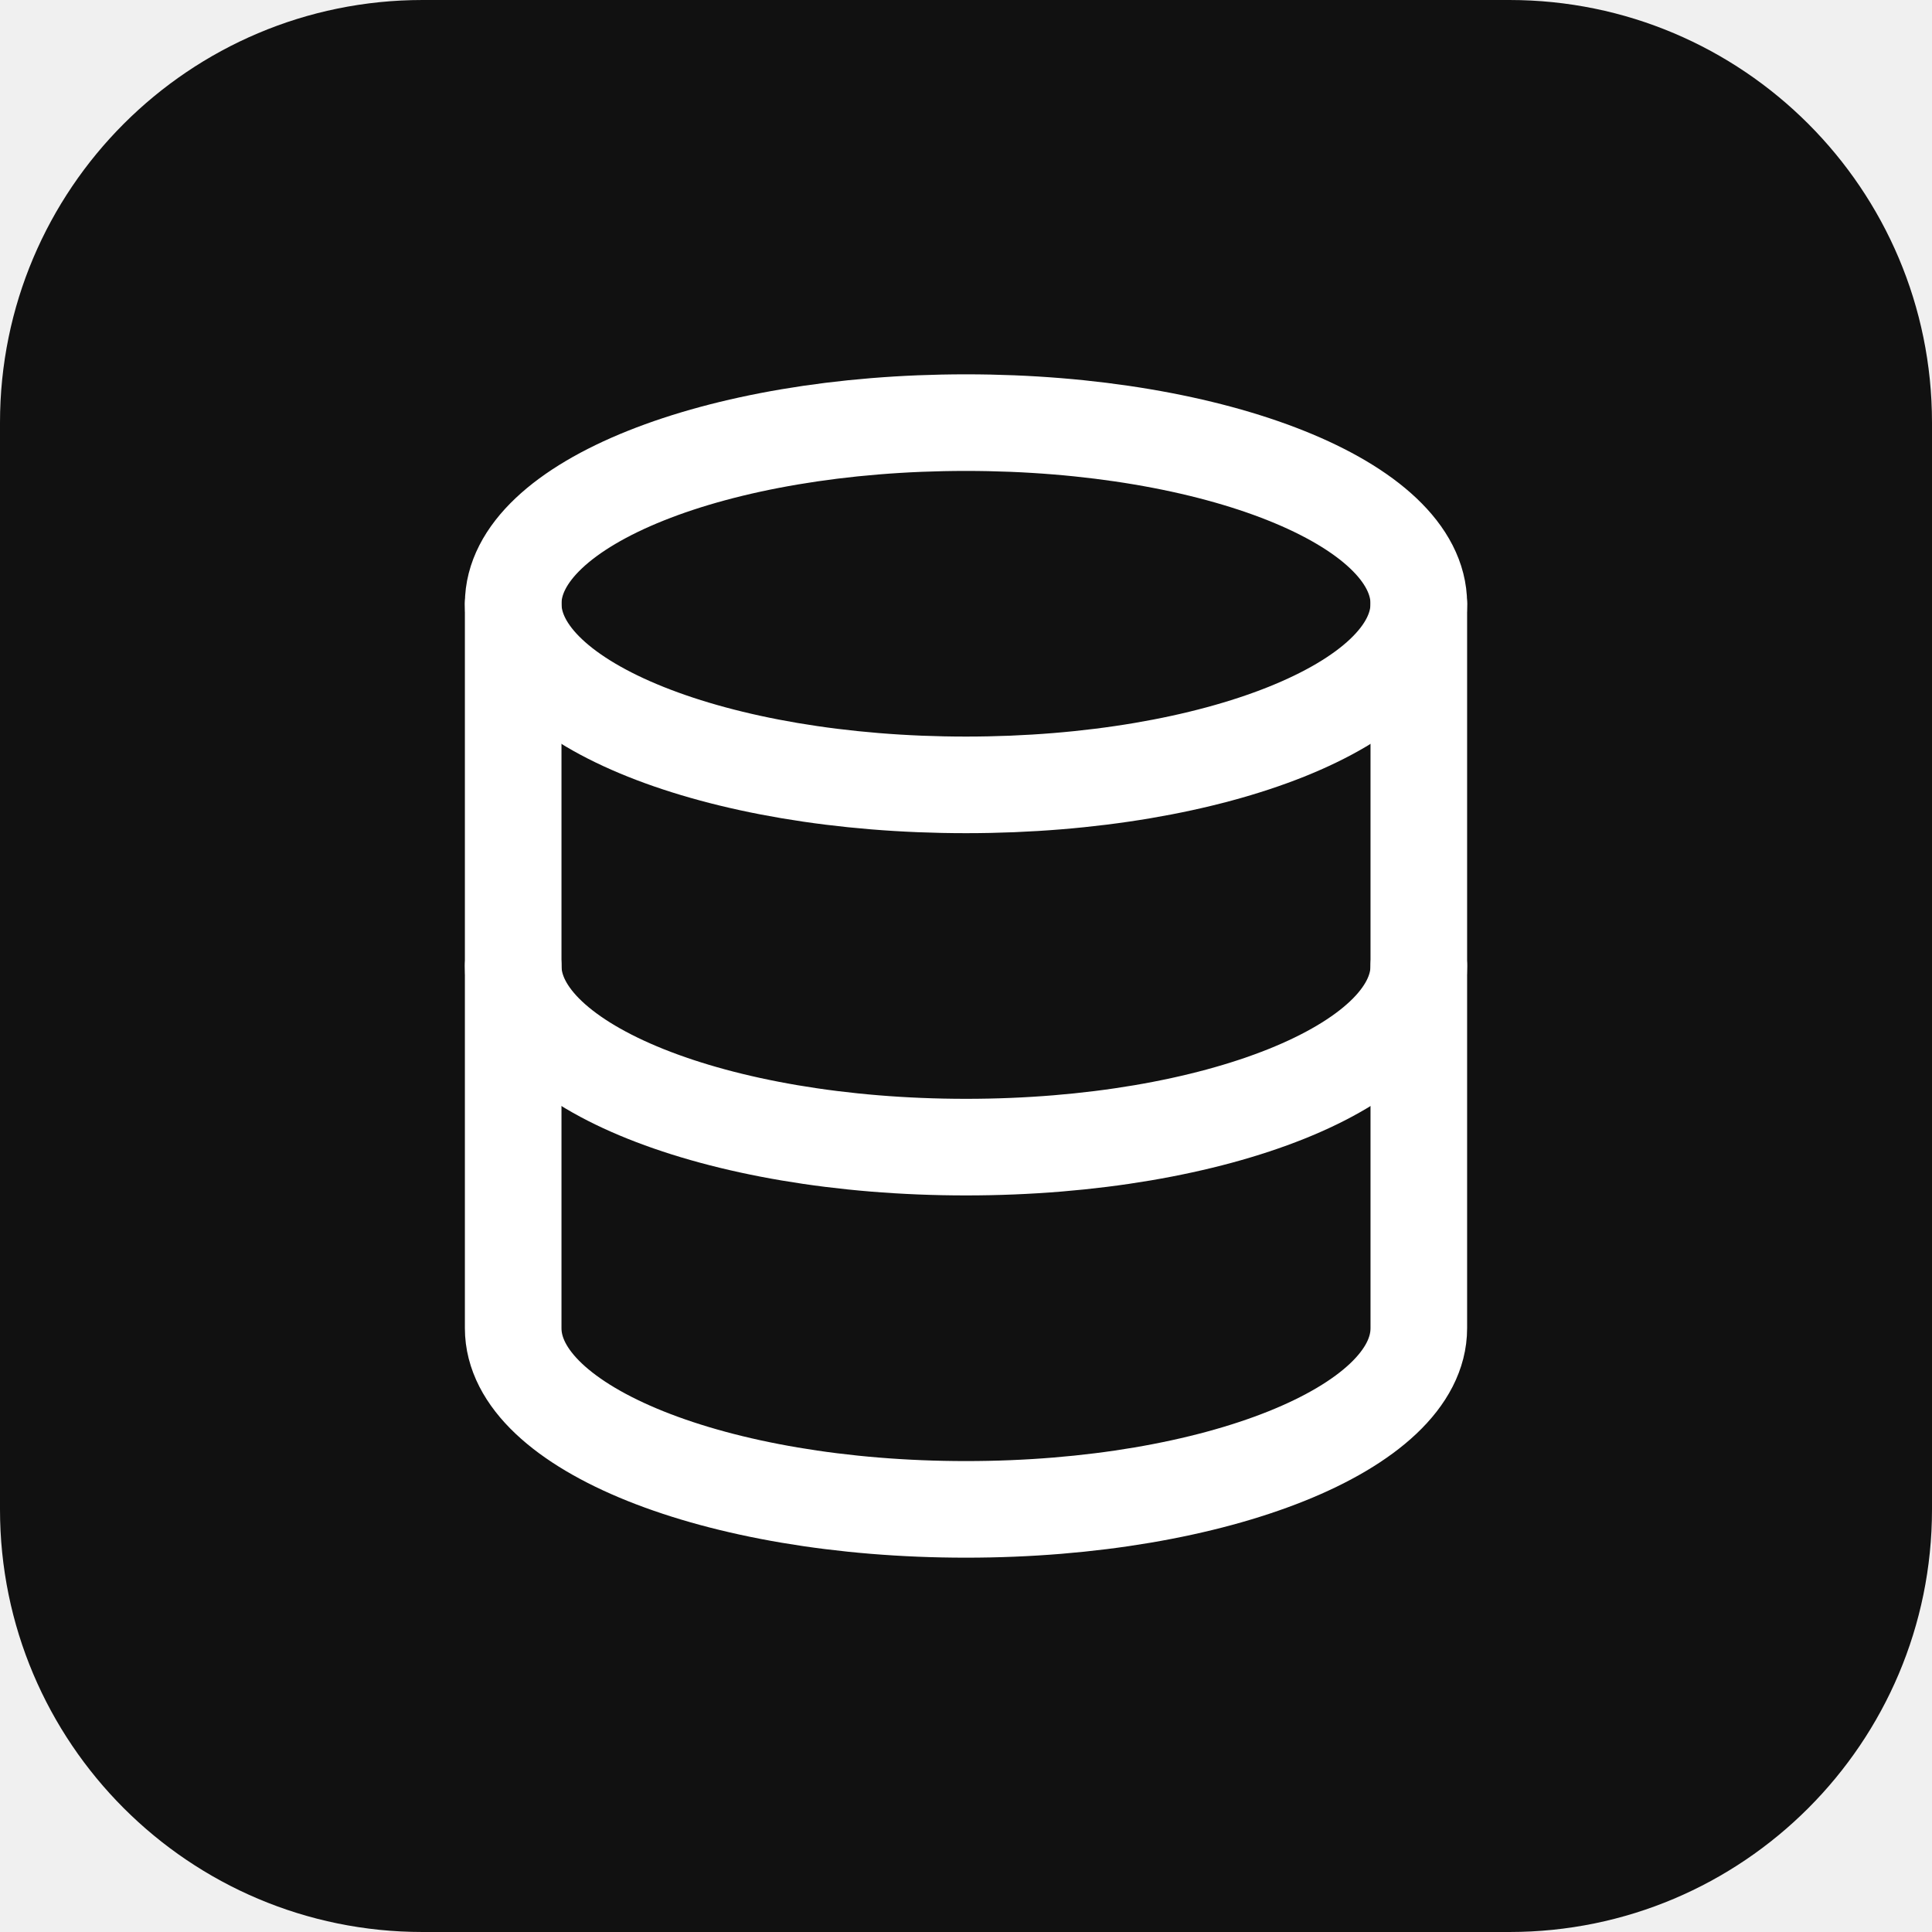
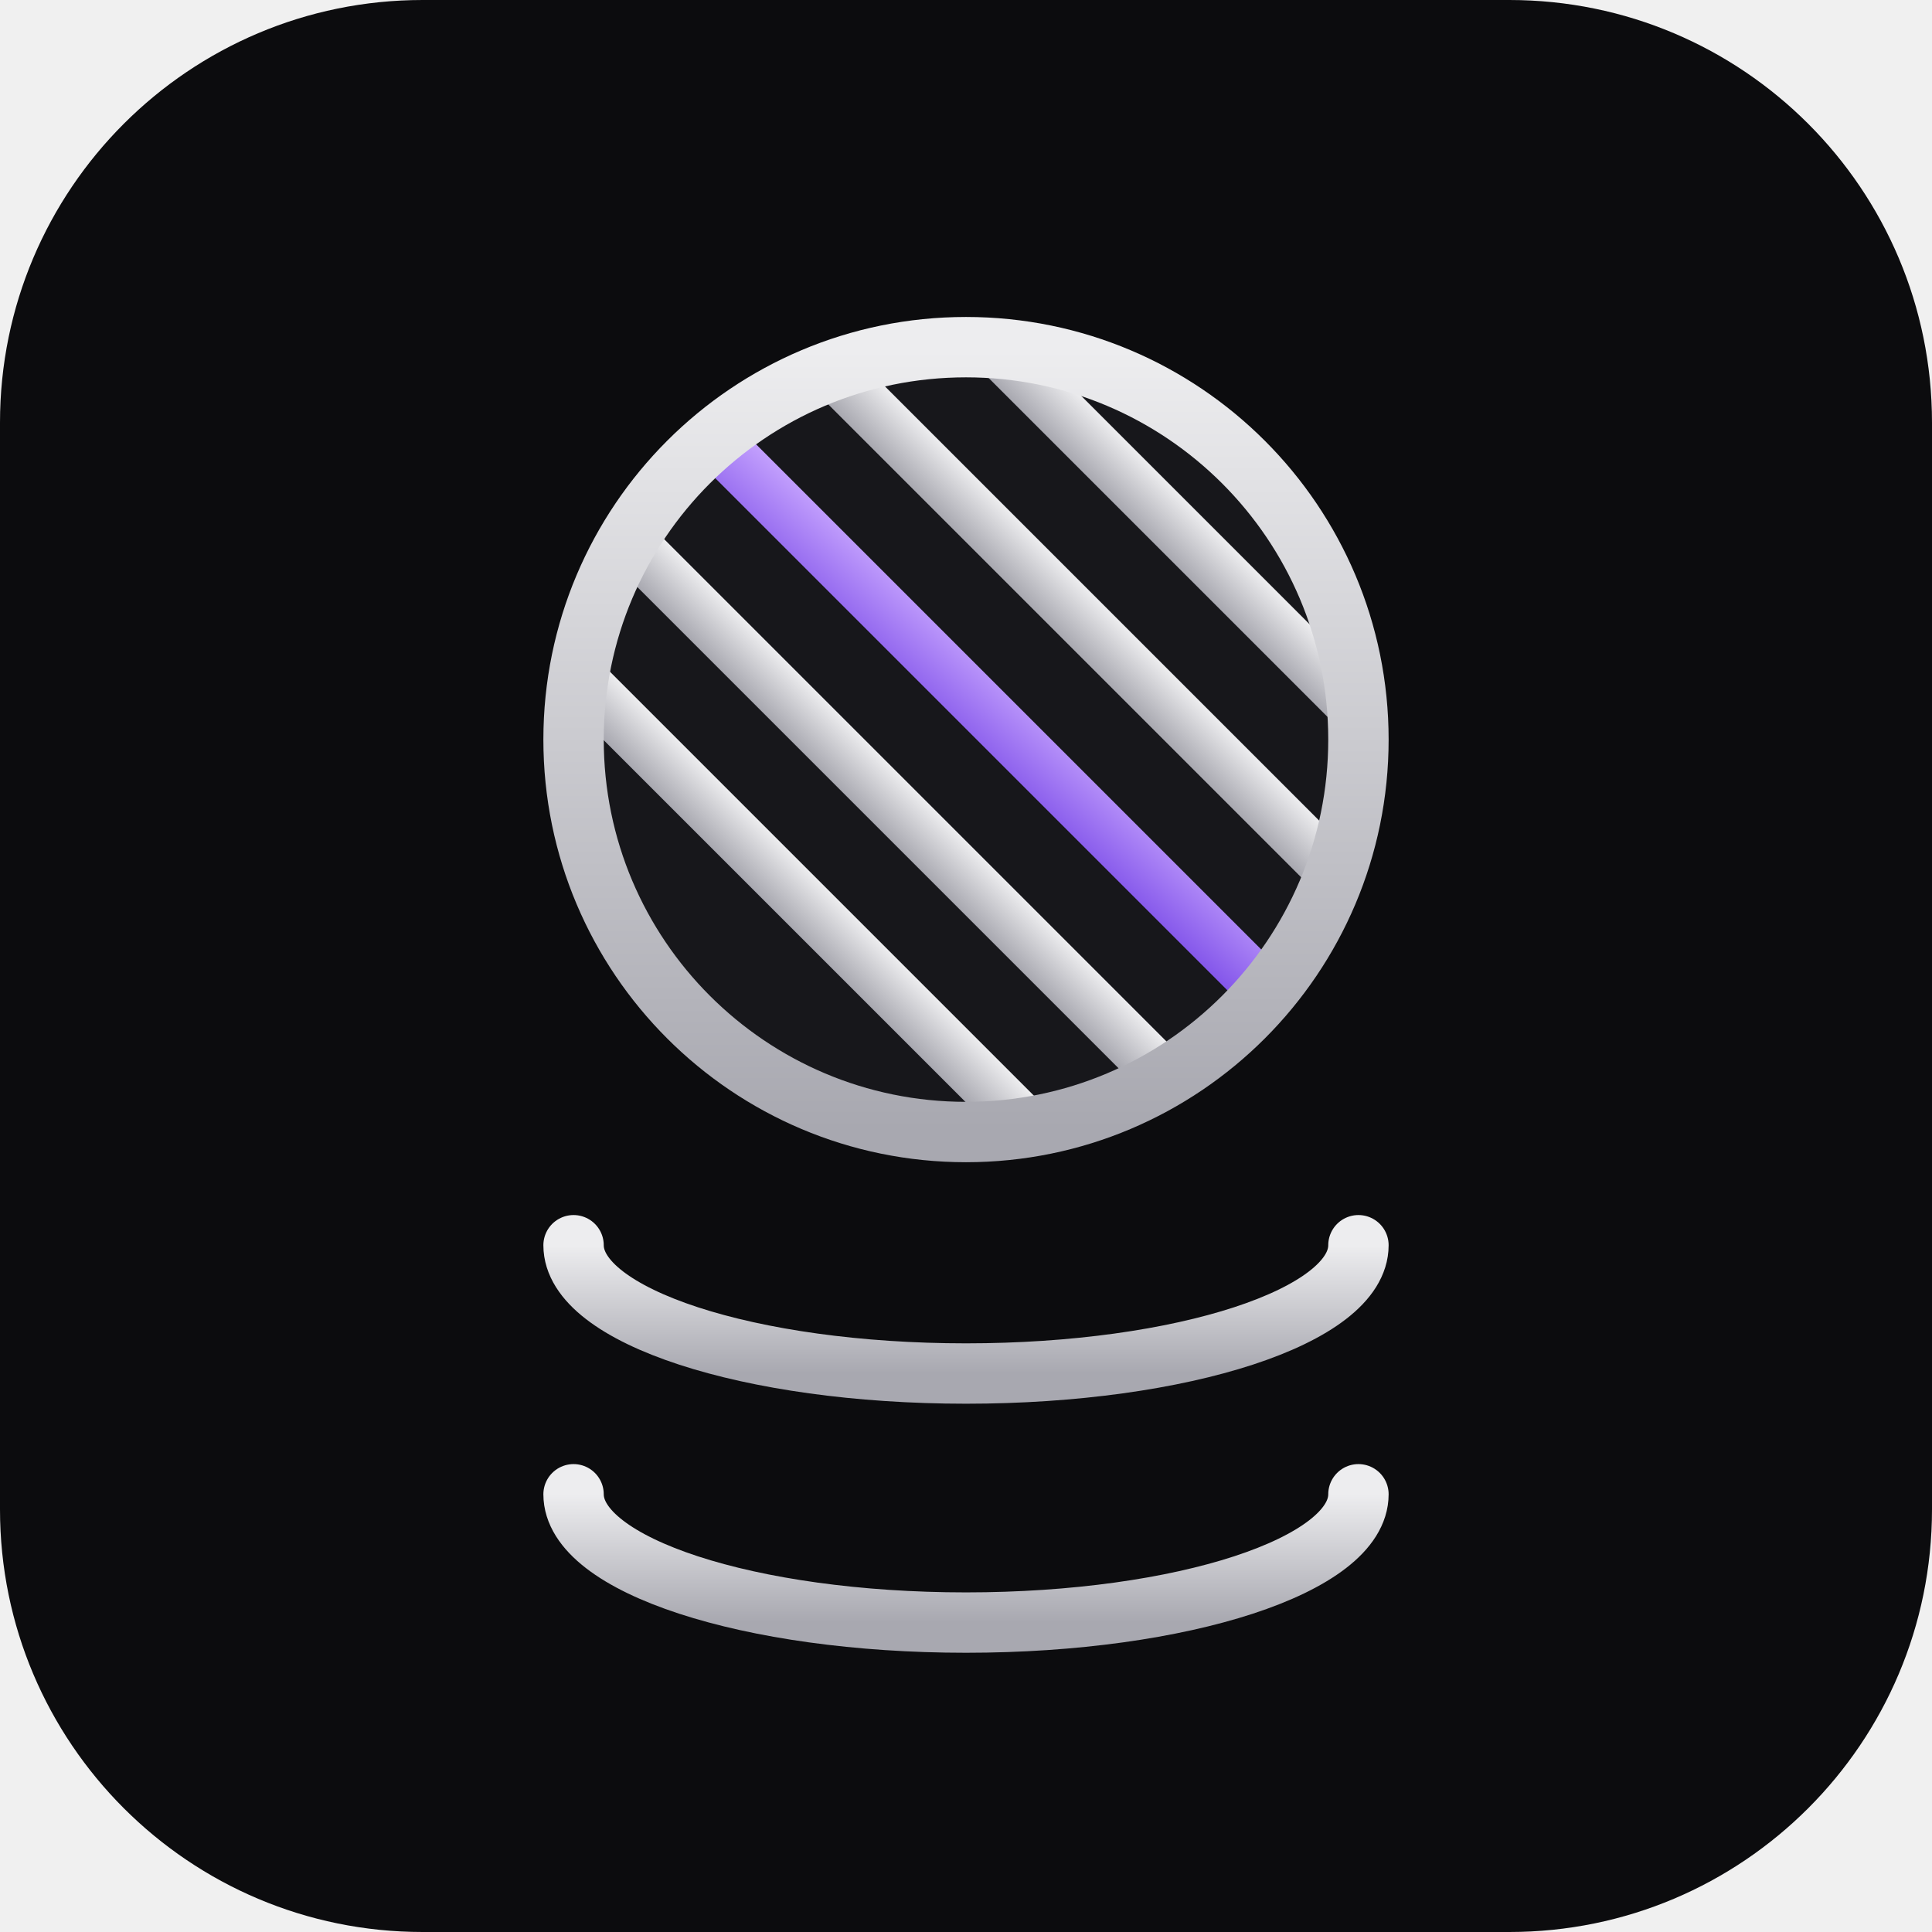
- <svg xmlns="http://www.w3.org/2000/svg" viewBox="0 0 64 64" width="64" height="64">
-   <rect width="64" height="64" rx="14" fill="#111111" />
-   <g fill="none" stroke="#ffffff" stroke-width="3.2" stroke-linecap="round" stroke-linejoin="round">
-     <ellipse cx="32" cy="20" rx="15" ry="6" />
-     <path d="M17 20v12c0 3.3 6.7 6 15 6s15-2.7 15-6V20" />
-     <path d="M17 32v12c0 3.3 6.7 6 15 6s15-2.7 15-6V32" />
+ <svg xmlns="http://www.w3.org/2000/svg" width="512" height="512" viewBox="0 0 512 512">
+   <defs>
+     <linearGradient id="steel" x1="0" y1="0" x2="0" y2="1">
+       <stop offset="0%" stop-color="#EDEDEF" />
+       <stop offset="100%" stop-color="#A8A8B0" />
+     </linearGradient>
+     <linearGradient id="violet" x1="0" y1="0" x2="1" y2="1">
+       <stop offset="0%" stop-color="#C9A7FF" />
+       <stop offset="100%" stop-color="#7C4DE8" />
+     </linearGradient>
+     <clipPath id="discD">
+       <circle cx="256" cy="196" r="104" />
+     </clipPath>
+   </defs>
+   <rect width="512" height="512" rx="112" fill="#0C0C0E" />
+   <circle cx="256" cy="196" r="104" fill="#17171B" />
+   <g clip-path="url(#discD)">
+     <g transform="rotate(45 256 196)">
+       <rect x="110" y="110" width="300" height="14" fill="url(#steel)" />
+       <rect x="110" y="145" width="300" height="14" fill="url(#steel)" />
+       <rect x="110" y="180" width="300" height="14" fill="url(#violet)" />
+       <rect x="110" y="215" width="300" height="14" fill="url(#steel)" />
+       <rect x="110" y="250" width="300" height="14" fill="url(#steel)" />
+     </g>
  </g>
+   <circle cx="256" cy="196" r="104" fill="none" stroke="url(#steel)" stroke-width="16" />
+   <path d="M 152,330 A 104,34 0 0 0 360,330" fill="none" stroke="url(#steel)" stroke-width="16" stroke-linecap="round" />
+   <path d="M 152,396 A 104,34 0 0 0 360,396" fill="none" stroke="url(#steel)" stroke-width="16" stroke-linecap="round" />
</svg>
